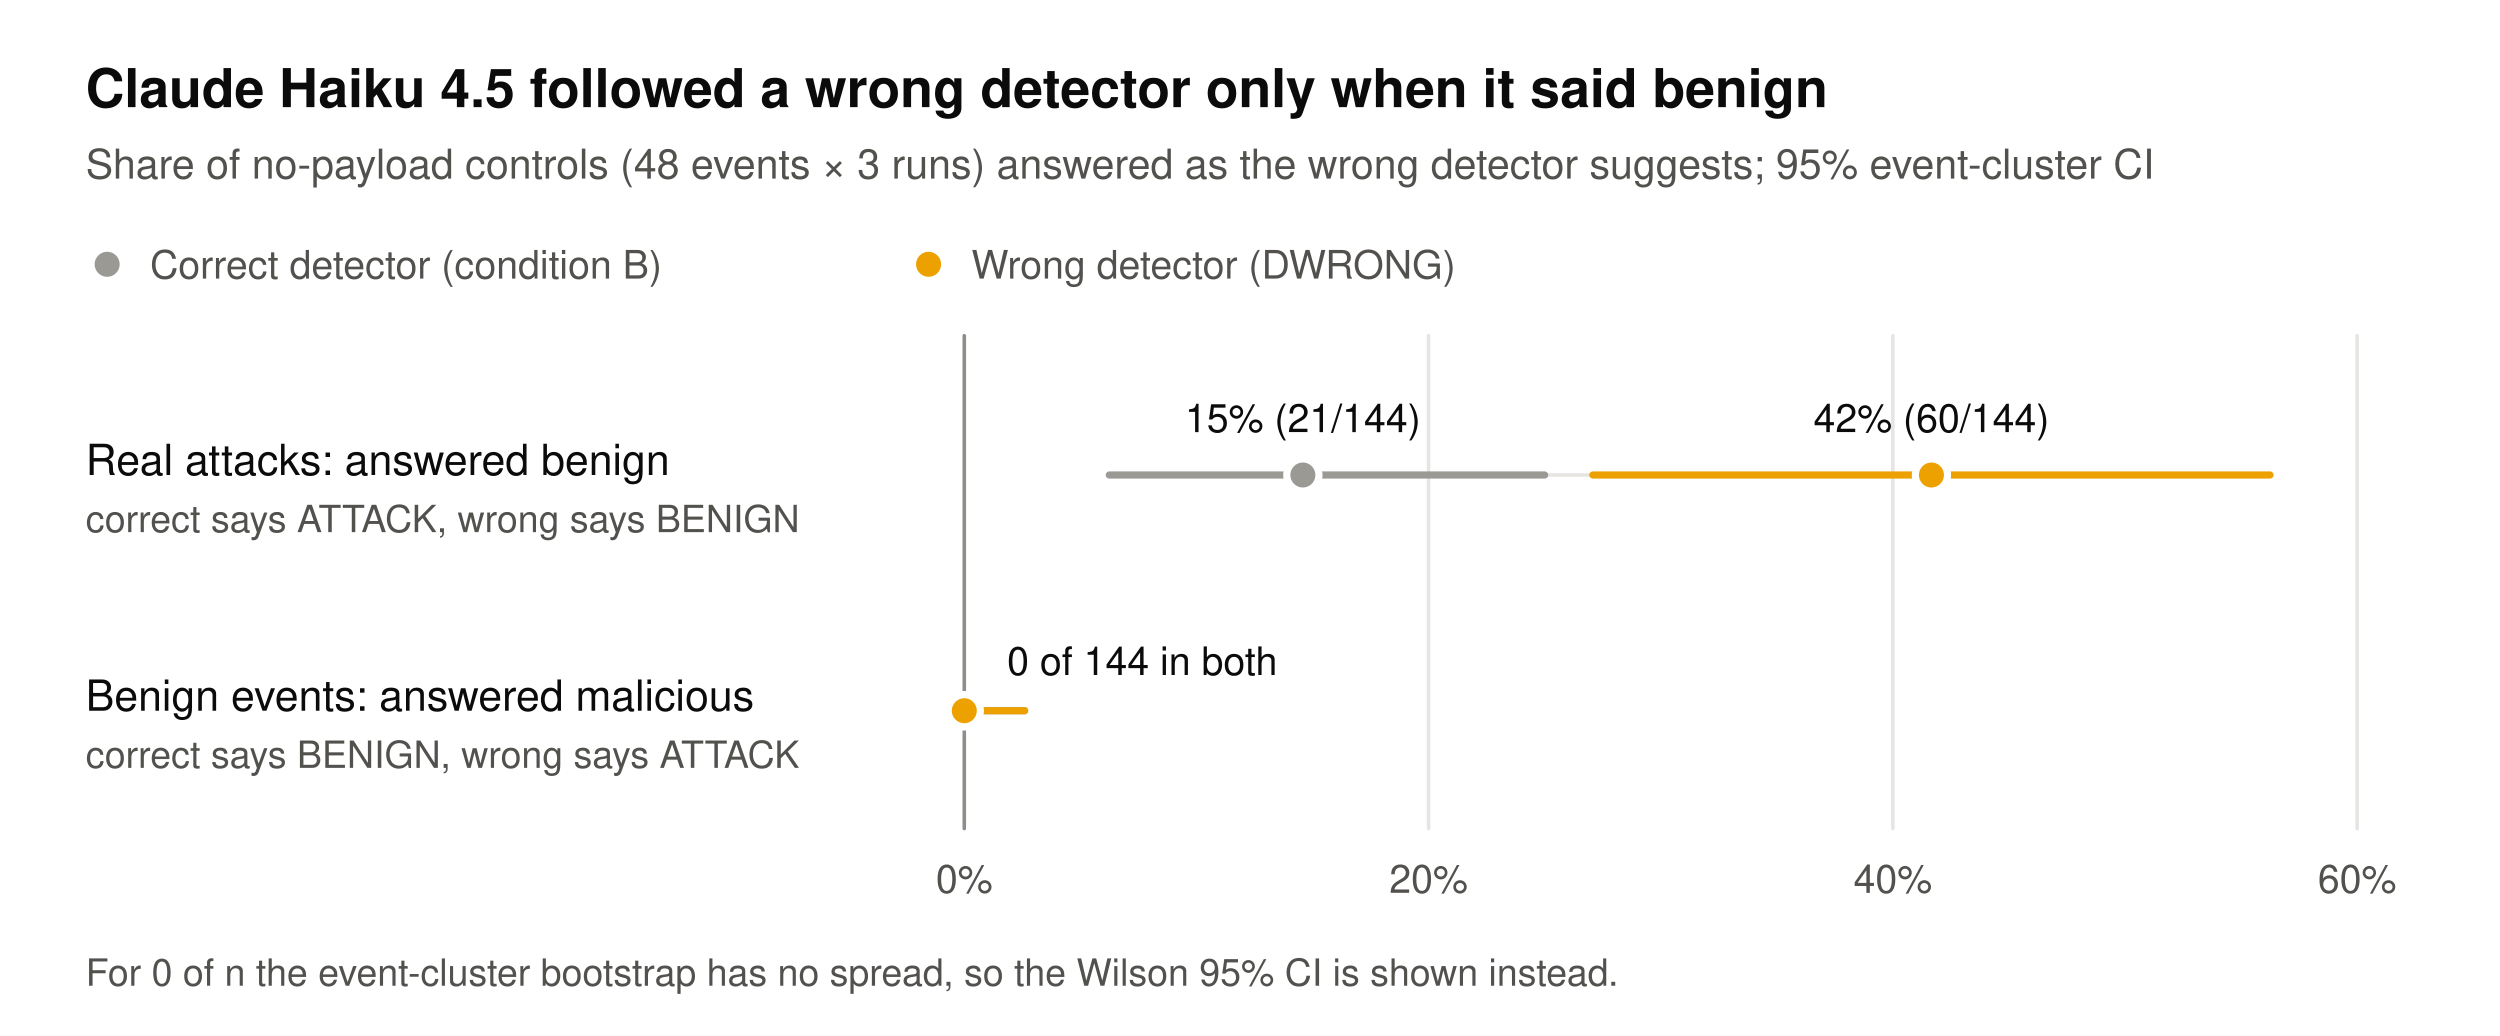
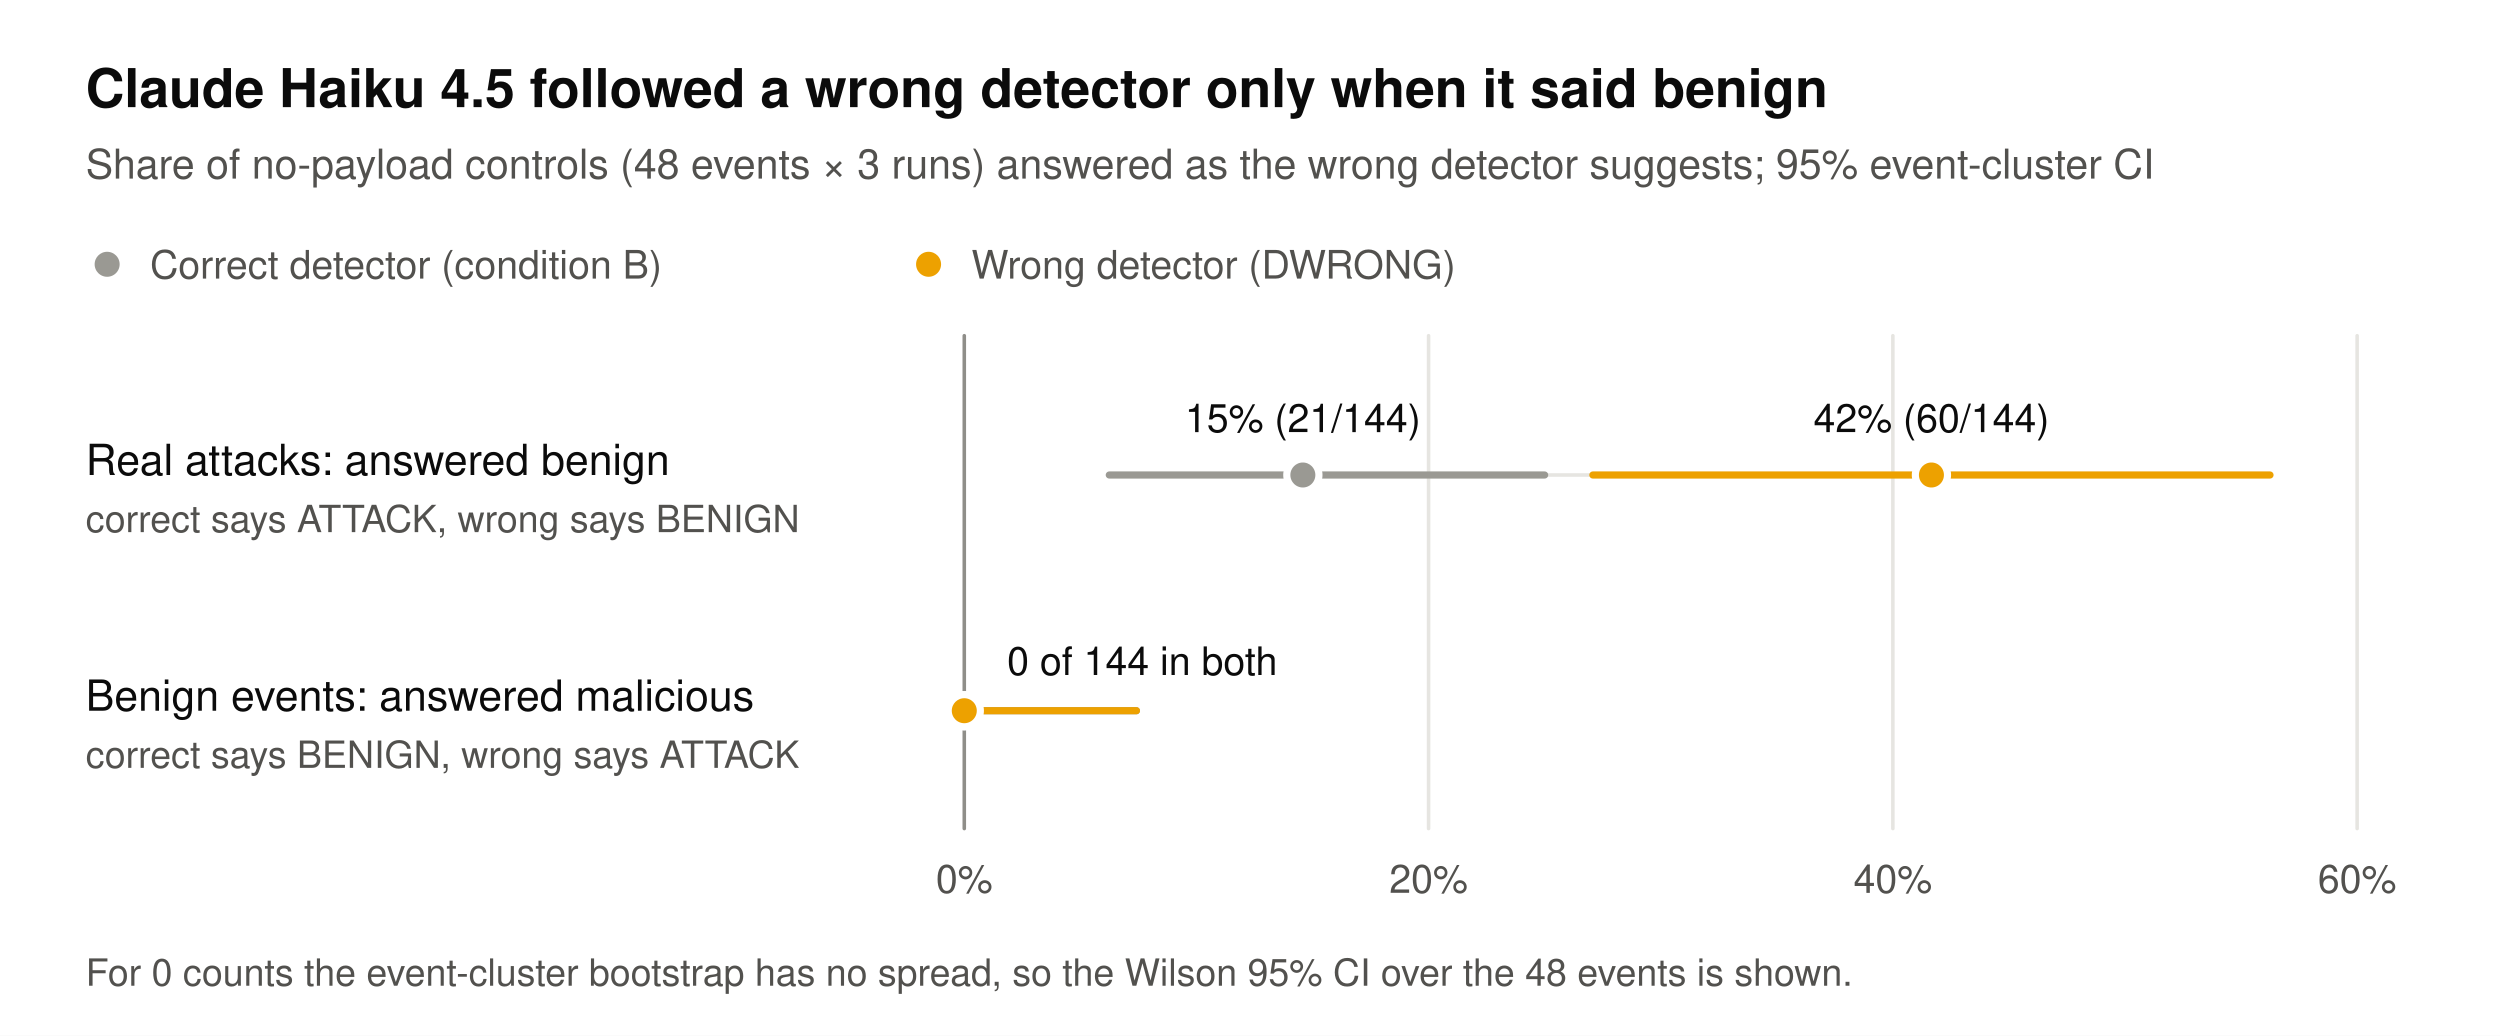
<svg xmlns="http://www.w3.org/2000/svg" width="700" height="290" viewBox="0 0 700 290">
  <rect width="700" height="290" fill="#ffffff" />
  <text x="24.0" y="30.0" font-family="Helvetica, Arial, sans-serif" font-size="15" fill="#0b0b0b" text-anchor="start" font-weight="bold">Claude Haiku 4.5 followed a wrong detector only when it said benign</text>
  <text x="24.0" y="50.0" font-family="Helvetica, Arial, sans-serif" font-size="11.5" fill="#52514e" text-anchor="start" font-weight="normal">Share of no-payload controls (48 events × 3 runs) answered as the wrong detector suggests; 95% event-cluster CI</text>
  <circle cx="30.0" cy="74.0" r="4.5" fill="#9a9993" stroke="#ffffff" stroke-width="2" />
  <text x="42.0" y="78.0" font-family="Helvetica, Arial, sans-serif" font-size="11" fill="#52514e" text-anchor="start" font-weight="normal">Correct detector (condition B)</text>
  <circle cx="260.0" cy="74.0" r="4.5" fill="#eda100" stroke="#ffffff" stroke-width="2" />
  <text x="272.0" y="78.0" font-family="Helvetica, Arial, sans-serif" font-size="11" fill="#52514e" text-anchor="start" font-weight="normal">Wrong detector (DWRONG)</text>
  <line x1="270.0" y1="94.0" x2="270.0" y2="232.0" stroke="#8f8e89" stroke-width="1" stroke-linecap="round" />
  <text x="270.0" y="250.0" font-family="Helvetica, Arial, sans-serif" font-size="11" fill="#52514e" text-anchor="middle" font-weight="normal">0%</text>
  <line x1="400.0" y1="94.0" x2="400.0" y2="232.0" stroke="#e6e5e1" stroke-width="1" stroke-linecap="round" />
  <text x="400.0" y="250.0" font-family="Helvetica, Arial, sans-serif" font-size="11" fill="#52514e" text-anchor="middle" font-weight="normal">20%</text>
  <line x1="530.0" y1="94.0" x2="530.0" y2="232.0" stroke="#e6e5e1" stroke-width="1" stroke-linecap="round" />
  <text x="530.0" y="250.0" font-family="Helvetica, Arial, sans-serif" font-size="11" fill="#52514e" text-anchor="middle" font-weight="normal">40%</text>
  <line x1="660.0" y1="94.0" x2="660.0" y2="232.0" stroke="#e6e5e1" stroke-width="1" stroke-linecap="round" />
  <text x="660.0" y="250.0" font-family="Helvetica, Arial, sans-serif" font-size="11" fill="#52514e" text-anchor="middle" font-weight="normal">60%</text>
  <text x="24.0" y="133.0" font-family="Helvetica, Arial, sans-serif" font-size="12" fill="#0b0b0b" text-anchor="start" font-weight="normal">Real attacks: answered benign</text>
  <text x="24.0" y="149.0" font-family="Helvetica, Arial, sans-serif" font-size="10.5" fill="#52514e" text-anchor="start" font-weight="normal">correct says ATTACK, wrong says BENIGN</text>
  <line x1="364.8" y1="133.0" x2="540.8" y2="133.0" stroke="#e6e5e1" stroke-width="1" stroke-linecap="round" />
  <line x1="310.6" y1="133.0" x2="432.5" y2="133.0" stroke="#9a9993" stroke-width="2" stroke-linecap="round" />
  <circle cx="364.8" cy="133.0" r="4.5" fill="#9a9993" stroke="#ffffff" stroke-width="2" />
  <line x1="446.0" y1="133.0" x2="635.6" y2="133.0" stroke="#eda100" stroke-width="2" stroke-linecap="round" />
  <circle cx="540.8" cy="133.0" r="4.5" fill="#eda100" stroke="#ffffff" stroke-width="2" />
  <text x="364.8" y="121.0" font-family="Helvetica, Arial, sans-serif" font-size="11" fill="#0b0b0b" text-anchor="middle" font-weight="normal">15% (21/144)</text>
  <text x="540.8" y="121.0" font-family="Helvetica, Arial, sans-serif" font-size="11" fill="#0b0b0b" text-anchor="middle" font-weight="normal">42% (60/144)</text>
  <text x="24.0" y="199.0" font-family="Helvetica, Arial, sans-serif" font-size="12" fill="#0b0b0b" text-anchor="start" font-weight="normal">Benign events: answered malicious</text>
  <text x="24.0" y="215.0" font-family="Helvetica, Arial, sans-serif" font-size="10.5" fill="#52514e" text-anchor="start" font-weight="normal">correct says BENIGN, wrong says ATTACK</text>
  <line x1="270.0" y1="199.0" x2="270.0" y2="199.0" stroke="#e6e5e1" stroke-width="1" stroke-linecap="round" />
-   <line x1="270.0" y1="199.0" x2="286.9" y2="199.0" stroke="#9a9993" stroke-width="2" stroke-linecap="round" />
+   <line x1="270.0" y1="199.0" x2="318.2" y2="199.0" stroke="#9a9993" stroke-width="2" stroke-linecap="round" />
  <circle cx="270.0" cy="199.0" r="4.5" fill="#9a9993" stroke="#ffffff" stroke-width="2" />
-   <line x1="270.0" y1="199.0" x2="286.9" y2="199.0" stroke="#eda100" stroke-width="2" stroke-linecap="round" />
+   <line x1="270.0" y1="199.0" x2="318.2" y2="199.0" stroke="#eda100" stroke-width="2" stroke-linecap="round" />
  <circle cx="270.0" cy="199.0" r="4.5" fill="#eda100" stroke="#ffffff" stroke-width="2" />
  <text x="282.0" y="189.0" font-family="Helvetica, Arial, sans-serif" font-size="11" fill="#0b0b0b" text-anchor="start" font-weight="normal">0 of 144 in both</text>
-   <text x="24.0" y="276.0" font-family="Helvetica, Arial, sans-serif" font-size="10.5" fill="#52514e" text-anchor="start" font-weight="normal">For 0 of n the event-cluster bootstrap has no spread, so the Wilson 95% CI is shown instead.</text>
+   <text x="24.0" y="276.0" font-family="Helvetica, Arial, sans-serif" font-size="10.5" fill="#52514e" text-anchor="start" font-weight="normal">For 0 counts the event-cluster bootstrap has no spread, so the Wilson 95% CI over the 48 events is shown.</text>
</svg>
